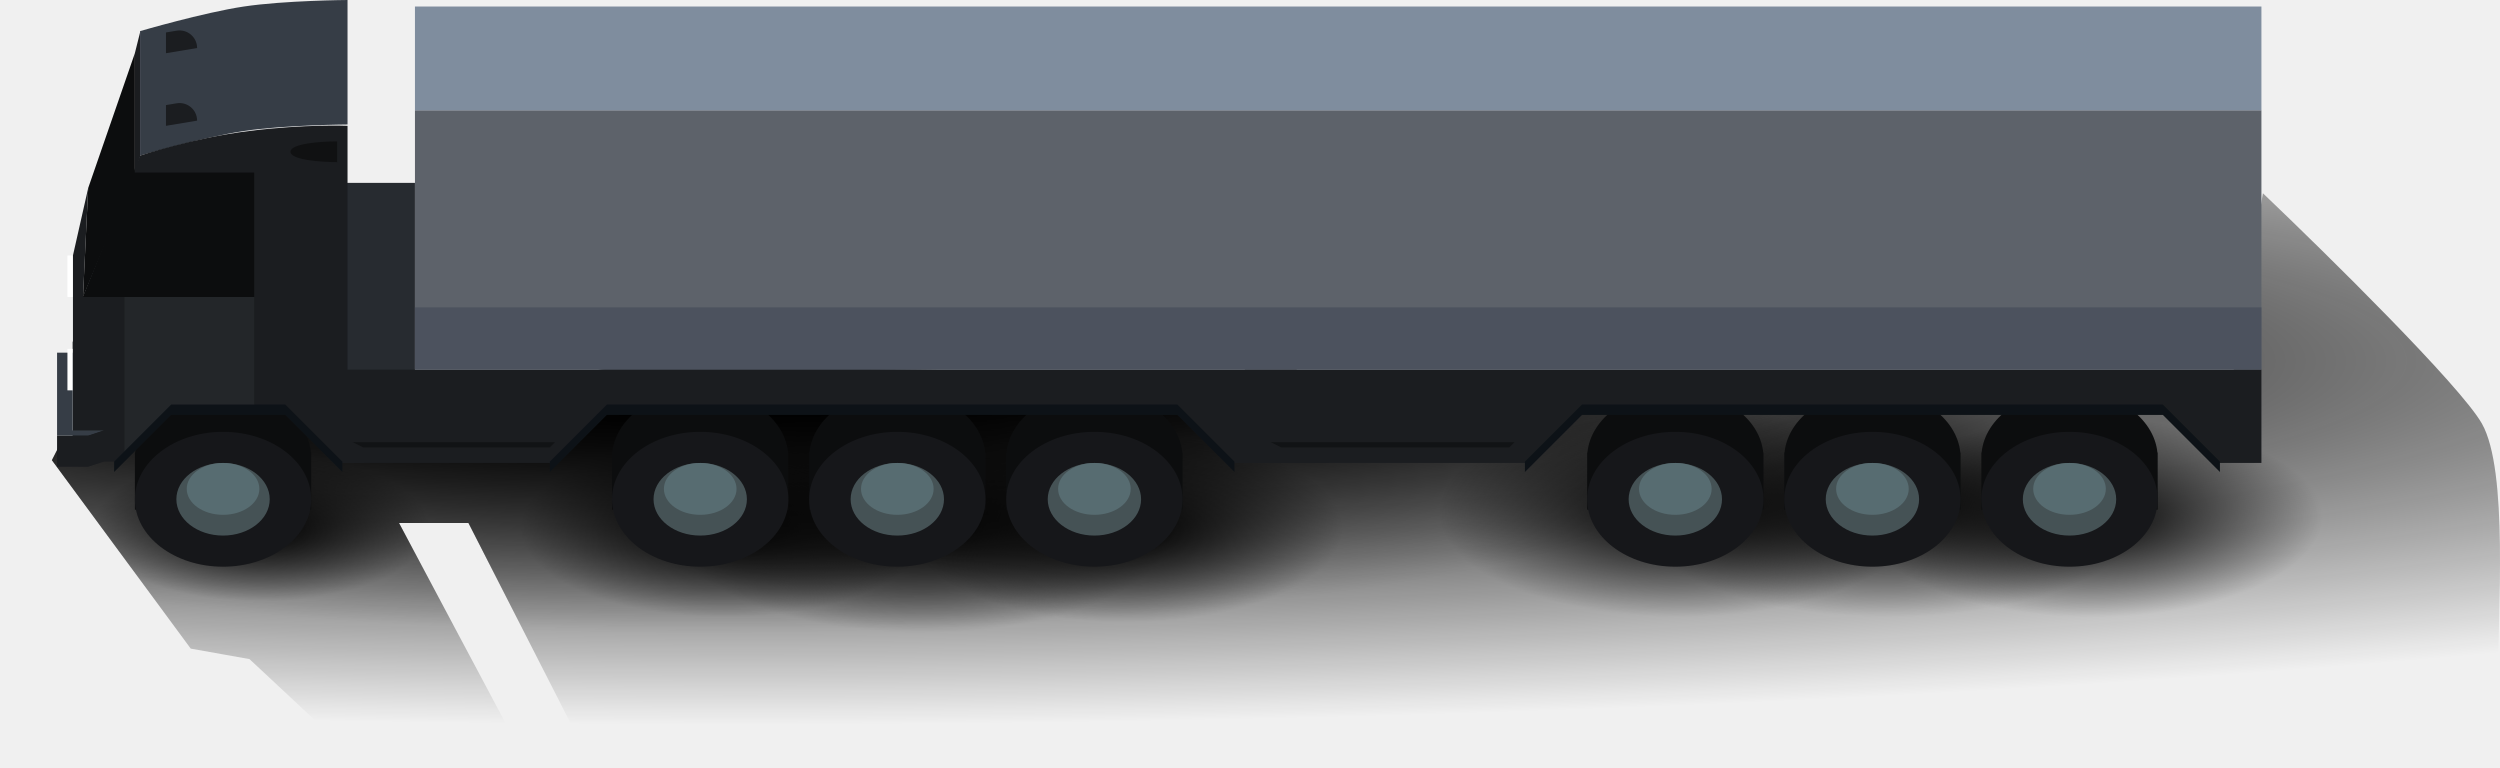
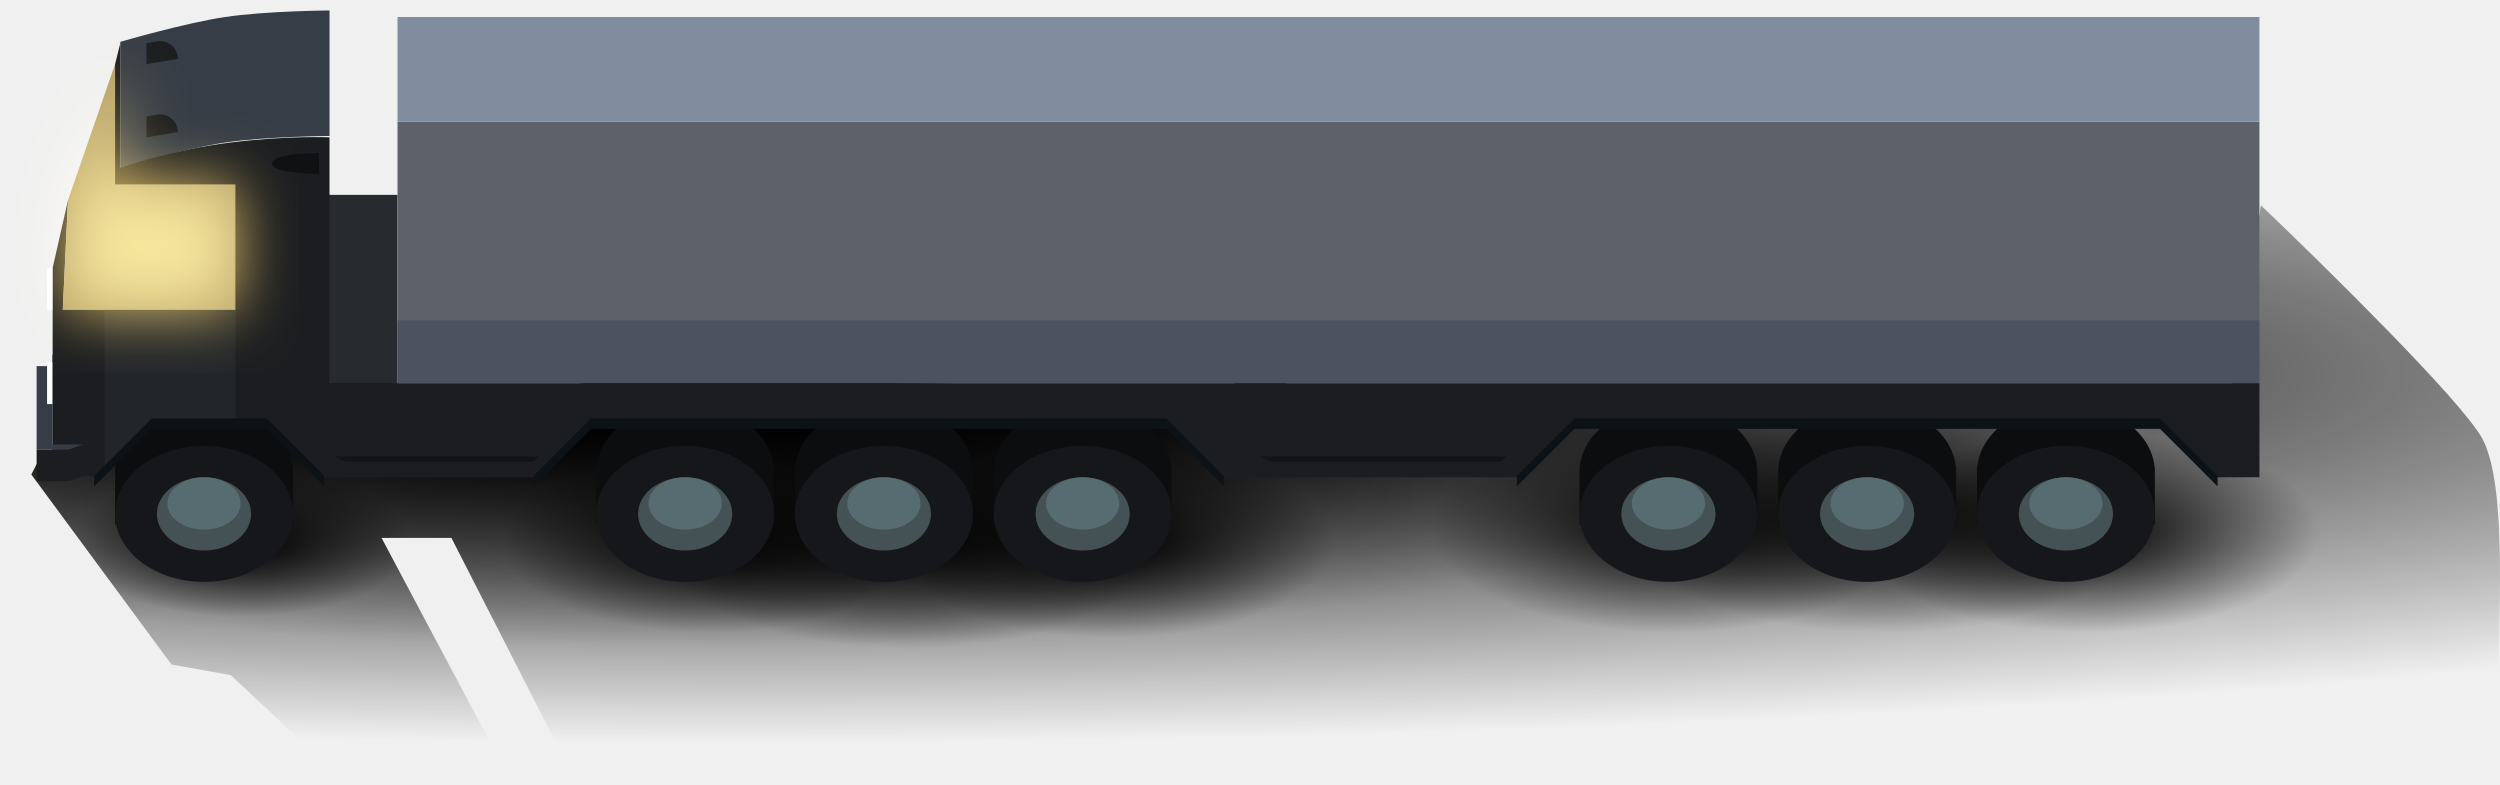
- <svg xmlns="http://www.w3.org/2000/svg" width="241" height="74" viewBox="0 0 241 74" fill="none">
-   <path d="M18.387 62.528L5.001 44.363L6.03 42.344L60.603 35.28L215.055 37.299L218.144 18.629C224.322 24.516 237.193 37.198 239.253 40.831C241.827 45.372 240.797 58.996 240.797 66.06C240.797 71.712 238.052 73.461 236.679 73.629L56.485 72.62L45.158 50.418H38.465L50.822 73.629H34.861L24.05 63.537L18.387 62.528Z" fill="url(#paint0_radial_2695_20766)" />
-   <path d="M18.387 62.528L5.001 44.363L6.03 42.344L60.603 35.28L215.055 37.299L218.144 18.629C224.322 24.516 237.193 37.198 239.253 40.831C241.827 45.372 240.797 58.996 240.797 66.06C240.797 71.712 238.052 73.461 236.679 73.629L56.485 72.62L45.158 50.418H38.465L50.822 73.629H34.861L24.05 63.537L18.387 62.528Z" fill="url(#paint1_radial_2695_20766)" />
-   <path d="M18.387 62.528L5.001 44.363L6.03 42.344L60.603 35.28L215.055 37.299L218.144 18.629C224.322 24.516 237.193 37.198 239.253 40.831C241.827 45.372 240.797 58.996 240.797 66.06C240.797 71.712 238.052 73.461 236.679 73.629L56.485 72.62L45.158 50.418H38.465L50.822 73.629H34.861L24.05 63.537L18.387 62.528Z" fill="url(#paint2_radial_2695_20766)" />
-   <path d="M18.387 62.528L5.001 44.363L6.03 42.344L60.603 35.28L215.055 37.299L218.144 18.629C224.322 24.516 237.193 37.198 239.253 40.831C241.827 45.372 240.797 58.996 240.797 66.06C240.797 71.712 238.052 73.461 236.679 73.629L56.485 72.62L45.158 50.418H38.465L50.822 73.629H34.861L24.05 63.537L18.387 62.528Z" fill="url(#paint3_radial_2695_20766)" />
-   <path d="M18.387 62.528L5.001 44.363L6.03 42.344L60.603 35.28L215.055 37.299L218.144 18.629C224.322 24.516 237.193 37.198 239.253 40.831C241.827 45.372 240.797 58.996 240.797 66.06C240.797 71.712 238.052 73.461 236.679 73.629L56.485 72.62L45.158 50.418H38.465L50.822 73.629H34.861L24.05 63.537L18.387 62.528Z" fill="url(#paint4_radial_2695_20766)" />
-   <path d="M18.387 62.528L5.001 44.363L6.03 42.344L60.603 35.28L215.055 37.299L218.144 18.629C224.322 24.516 237.193 37.198 239.253 40.831C241.827 45.372 240.797 58.996 240.797 66.06C240.797 71.712 238.052 73.461 236.679 73.629L56.485 72.62L45.158 50.418H38.465L50.822 73.629H34.861L24.05 63.537L18.387 62.528Z" fill="url(#paint5_radial_2695_20766)" />
-   <path d="M18.387 62.528L5.001 44.363L6.03 42.344L60.603 35.28L215.055 37.299L218.144 18.629C224.322 24.516 237.193 37.198 239.253 40.831C241.827 45.372 240.797 58.996 240.797 66.06C240.797 71.712 238.052 73.461 236.679 73.629L56.485 72.62L45.158 50.418H38.465L50.822 73.629H34.861L24.05 63.537L18.387 62.528Z" fill="url(#paint6_radial_2695_20766)" />
-   <path d="M18.387 62.528L5.001 44.363L6.03 42.344L60.603 35.28L215.055 37.299L218.144 18.629C224.322 24.516 237.193 37.198 239.253 40.831C241.827 45.372 240.797 58.996 240.797 66.06C240.797 71.712 238.052 73.461 236.679 73.629L56.485 72.62L45.158 50.418H38.465L50.822 73.629H34.861L24.05 63.537L18.387 62.528Z" fill="url(#paint7_radial_2695_20766)" />
-   <path d="M18.387 62.528L5.001 44.363L6.03 42.344L60.603 35.28L215.055 37.299L218.144 18.629C224.322 24.516 237.193 37.198 239.253 40.831C241.827 45.372 240.797 58.996 240.797 66.06C240.797 71.712 238.052 73.461 236.679 73.629L56.485 72.62L45.158 50.418H38.465L50.822 73.629H34.861L24.05 63.537L18.387 62.528Z" fill="url(#paint8_radial_2695_20766)" />
-   <path fill-rule="evenodd" clip-rule="evenodd" d="M30.002 44.129V49.129H26.933C25.46 50.066 23.567 50.629 21.502 50.629C19.436 50.629 17.543 50.066 16.07 49.129H13.002V44.629V44.129V43.629H13.026C13.36 40.273 17.027 37.629 21.502 37.629C25.976 37.629 29.643 40.273 29.977 43.629H30.002V44.129Z" fill="#0C0D0E" />
-   <path d="M33.001 17.629H40.001V39.629H33.001V17.629Z" fill="#272B30" />
-   <path d="M33.502 0V12C33.502 12 27.407 12.043 23.502 12.629C19.596 13.215 13.502 15 13.502 15V3C13.502 3 19.596 1.215 23.502 0.629C27.407 0.043 33.502 0 33.502 0Z" fill="#363D46" />
-   <path d="M7.001 44.5V33L7.032 32.868V24.629L8.501 18.129L8.001 28.629L13.502 15C13.502 15 18.502 13.313 24.002 12.629C29.502 11.945 33.502 12.129 33.502 12.129V44.629H32.502L27.502 39.5H16.502L11.502 44.5L7.001 44.5Z" fill="#1B1D20" />
-   <rect x="40.001" y="10.629" width="178" height="25" fill="#5D626A" />
-   <rect x="40.001" y="0.629" width="178" height="10" fill="#7F8D9E" />
-   <path d="M7.001 41.5V34H5.501V42H8.501L10.002 41.5H7.001Z" fill="#363D46" />
-   <path d="M10.002 44.5V41.5L8.501 42H5.501V45H8.501L10.002 44.5Z" fill="#1B1D20" />
-   <ellipse cx="21.502" cy="48.129" rx="8.5" ry="6.5" fill="#16171A" />
-   <ellipse cx="21.502" cy="48.129" rx="4.5" ry="3.5" fill="#455255" />
-   <ellipse cx="21.502" cy="47.129" rx="3.5" ry="2.5" fill="#576C71" />
-   <path fill-rule="evenodd" clip-rule="evenodd" d="M95.001 44.129V49.129H91.932C90.46 50.066 88.566 50.629 86.501 50.629C84.435 50.629 82.542 50.066 81.069 49.129H78.001V44.629V44.129V43.629H78.025C78.359 40.273 82.026 37.629 86.501 37.629C90.975 37.629 94.642 40.273 94.976 43.629H95.001V44.129Z" fill="#0C0D0E" />
-   <ellipse cx="86.501" cy="48.129" rx="8.5" ry="6.5" fill="#16171A" />
-   <ellipse cx="86.501" cy="48.129" rx="4.5" ry="3.5" fill="#455255" />
-   <ellipse cx="86.501" cy="47.129" rx="3.5" ry="2.5" fill="#576C71" />
-   <path fill-rule="evenodd" clip-rule="evenodd" d="M189.001 44.129V49.129H185.932C184.459 50.066 182.566 50.629 180.501 50.629C178.435 50.629 176.542 50.066 175.069 49.129H172.001V44.629V44.129V43.629H172.026C172.359 40.273 176.026 37.629 180.501 37.629C184.975 37.629 188.642 40.273 188.976 43.629H189.001V44.129Z" fill="#0C0D0E" />
-   <ellipse cx="180.501" cy="48.129" rx="8.5" ry="6.5" fill="#16171A" />
-   <ellipse cx="180.501" cy="48.129" rx="4.5" ry="3.5" fill="#455255" />
-   <ellipse cx="180.501" cy="47.129" rx="3.5" ry="2.5" fill="#576C71" />
-   <path fill-rule="evenodd" clip-rule="evenodd" d="M76.001 44.129V49.129H72.932C71.46 50.066 69.566 50.629 67.501 50.629C65.435 50.629 63.542 50.066 62.069 49.129H59.001V44.629V44.129V43.629H59.026C59.359 40.273 63.026 37.629 67.501 37.629C71.975 37.629 75.642 40.273 75.976 43.629H76.001V44.129Z" fill="#0C0D0E" />
-   <ellipse cx="67.501" cy="48.129" rx="8.5" ry="6.5" fill="#16171A" />
-   <ellipse cx="67.501" cy="48.129" rx="4.5" ry="3.5" fill="#455255" />
-   <ellipse cx="67.501" cy="47.129" rx="3.5" ry="2.5" fill="#576C71" />
-   <path fill-rule="evenodd" clip-rule="evenodd" d="M170.001 44.129V49.129H166.932C165.459 50.066 163.566 50.629 161.501 50.629C159.435 50.629 157.542 50.066 156.069 49.129H153.001V44.629V44.129V43.629H153.026C153.359 40.273 157.026 37.629 161.501 37.629C165.975 37.629 169.642 40.273 169.976 43.629H170.001V44.129Z" fill="#0C0D0E" />
-   <ellipse cx="161.501" cy="48.129" rx="8.5" ry="6.5" fill="#16171A" />
-   <ellipse cx="161.501" cy="48.129" rx="4.5" ry="3.5" fill="#455255" />
-   <ellipse cx="161.501" cy="47.129" rx="3.5" ry="2.5" fill="#576C71" />
-   <path fill-rule="evenodd" clip-rule="evenodd" d="M114.001 44.129V49.129H110.932C109.459 50.066 107.566 50.629 105.501 50.629C103.435 50.629 101.542 50.066 100.069 49.129H97.001V44.629V44.129V43.629H97.025C97.359 40.273 101.026 37.629 105.501 37.629C109.975 37.629 113.642 40.273 113.976 43.629H114.001V44.129Z" fill="#0C0D0E" />
-   <ellipse cx="105.501" cy="48.129" rx="8.5" ry="6.5" fill="#16171A" />
-   <ellipse cx="105.501" cy="48.129" rx="4.5" ry="3.5" fill="#455255" />
-   <ellipse cx="105.501" cy="47.129" rx="3.5" ry="2.5" fill="#576C71" />
-   <path fill-rule="evenodd" clip-rule="evenodd" d="M208.001 44.129V49.129H204.932C203.459 50.066 201.566 50.629 199.501 50.629C197.435 50.629 195.542 50.066 194.069 49.129H191.001V44.629V44.129V43.629H191.026C191.359 40.273 195.026 37.629 199.501 37.629C203.975 37.629 207.642 40.273 207.976 43.629H208.001V44.129Z" fill="#0C0D0E" />
-   <ellipse cx="199.501" cy="48.129" rx="8.5" ry="6.5" fill="#16171A" />
-   <ellipse cx="199.501" cy="48.129" rx="4.5" ry="3.5" fill="#455255" />
-   <ellipse cx="199.501" cy="47.129" rx="3.5" ry="2.5" fill="#576C71" />
-   <path d="M8.001 28.629L12.814 16.629H24.502V28.629H8.001Z" fill="#0C0D0E" />
-   <path d="M12.002 43.629V28.629H24.502V39.129H16.502L12.002 43.629Z" fill="#232629" />
-   <path fill-rule="evenodd" clip-rule="evenodd" d="M125.001 35.629H33.001V44.629H53.501L58.501 39.629H113.501L118.501 44.629H125.001V35.629Z" fill="#1B1D20" />
-   <path fill-rule="evenodd" clip-rule="evenodd" d="M218.001 35.629H120.001V44.629H147.501L152.501 39.629H208.501L213.501 44.629H218.001V35.629Z" fill="#1B1D20" />
-   <path d="M58.501 40L53.001 45.5V44.5L58.501 39H113.501L119.001 44.5V45.5L113.501 40H58.501Z" fill="#0D1217" />
-   <path d="M152.501 40L147.001 45.5V44.5L152.501 39H208.501L214.001 44.5V45.5L208.501 40H152.501Z" fill="#0D1217" />
-   <rect width="0.5" height="4" transform="matrix(-1 0 0 1 7.00073 33.6289)" fill="white" />
-   <rect width="0.5" height="4" transform="matrix(-1 0 0 1 7.00073 24.6289)" fill="white" />
-   <path d="M16.502 40L11.002 45.5V44.5L16.502 39H27.502L33.002 44.5V45.5L27.502 40H16.502Z" fill="#0D1217" />
-   <path d="M16.001 10.129L17.028 9.958C18.061 9.786 19.001 10.582 19.001 11.629L16.001 12.129V10.129Z" fill="#1B1D20" />
-   <path d="M16.001 3.129L17.028 2.958C18.061 2.786 19.001 3.582 19.001 4.629L16.001 5.129V3.129Z" fill="#1B1D20" />
-   <path d="M13.002 5.129V16.629L8.001 28.629L8.501 18.129L13.002 5.129Z" fill="#0C0D0E" />
-   <path d="M13.001 5.129V16.629L13.501 15.129V3.129L13.001 5.129Z" fill="#1B1D20" />
-   <rect width="178" height="6" transform="matrix(1 0 0 -1 40.0007 35.6289)" fill="#4C525E" />
-   <path d="M32.501 15.629V13.629C31.001 13.629 28.001 13.829 28.001 14.629C28.001 15.429 31.001 15.629 32.501 15.629Z" fill="#101112" />
-   <path d="M53.001 43.129L53.501 42.629H34.001L35.001 43.129H53.001Z" fill="#111315" />
-   <path d="M145.501 43.129L146.001 42.629H122.501L123.501 43.129H145.501Z" fill="#111315" />
+ <svg xmlns="http://www.w3.org/2000/svg" width="239" height="75" viewBox="0 0 239 75" fill="none">
+   <path d="M16.387 63.528L3.001 45.363L4.03 43.344L58.603 36.28L213.055 38.299L216.144 19.629C222.322 25.516 235.193 38.198 237.253 41.831C239.827 46.372 238.797 59.996 238.797 67.06C238.797 72.712 236.052 74.461 234.679 74.629L54.485 73.62L43.158 51.418H36.465L48.822 74.629H32.861L22.05 64.537L16.387 63.528Z" fill="url(#paint0_radial_2695_18701)" />
+   <path d="M16.387 63.528L3.001 45.363L4.03 43.344L58.603 36.28L213.055 38.299L216.144 19.629C222.322 25.516 235.193 38.198 237.253 41.831C239.827 46.372 238.797 59.996 238.797 67.06C238.797 72.712 236.052 74.461 234.679 74.629L54.485 73.62L43.158 51.418H36.465L48.822 74.629H32.861L22.05 64.537L16.387 63.528Z" fill="url(#paint1_radial_2695_18701)" />
+   <path d="M16.387 63.528L3.001 45.363L4.03 43.344L58.603 36.28L213.055 38.299L216.144 19.629C222.322 25.516 235.193 38.198 237.253 41.831C239.827 46.372 238.797 59.996 238.797 67.06C238.797 72.712 236.052 74.461 234.679 74.629L54.485 73.62L43.158 51.418H36.465L48.822 74.629H32.861L22.05 64.537L16.387 63.528Z" fill="url(#paint2_radial_2695_18701)" />
+   <path d="M16.387 63.528L3.001 45.363L4.03 43.344L58.603 36.28L213.055 38.299L216.144 19.629C222.322 25.516 235.193 38.198 237.253 41.831C239.827 46.372 238.797 59.996 238.797 67.06C238.797 72.712 236.052 74.461 234.679 74.629L54.485 73.62L43.158 51.418H36.465L48.822 74.629H32.861L22.05 64.537L16.387 63.528Z" fill="url(#paint3_radial_2695_18701)" />
+   <path d="M16.387 63.528L3.001 45.363L4.03 43.344L58.603 36.28L213.055 38.299L216.144 19.629C222.322 25.516 235.193 38.198 237.253 41.831C239.827 46.372 238.797 59.996 238.797 67.06C238.797 72.712 236.052 74.461 234.679 74.629L54.485 73.62L43.158 51.418H36.465L48.822 74.629H32.861L22.05 64.537L16.387 63.528Z" fill="url(#paint4_radial_2695_18701)" />
+   <path d="M16.387 63.528L3.001 45.363L4.03 43.344L58.603 36.28L213.055 38.299L216.144 19.629C222.322 25.516 235.193 38.198 237.253 41.831C239.827 46.372 238.797 59.996 238.797 67.06C238.797 72.712 236.052 74.461 234.679 74.629L54.485 73.62L43.158 51.418H36.465L48.822 74.629H32.861L22.05 64.537L16.387 63.528Z" fill="url(#paint5_radial_2695_18701)" />
+   <path d="M16.387 63.528L3.001 45.363L4.03 43.344L58.603 36.28L213.055 38.299L216.144 19.629C222.322 25.516 235.193 38.198 237.253 41.831C239.827 46.372 238.797 59.996 238.797 67.06C238.797 72.712 236.052 74.461 234.679 74.629L54.485 73.62L43.158 51.418H36.465L48.822 74.629H32.861L22.05 64.537L16.387 63.528Z" fill="url(#paint6_radial_2695_18701)" />
+   <path d="M16.387 63.528L3.001 45.363L4.03 43.344L58.603 36.28L213.055 38.299L216.144 19.629C222.322 25.516 235.193 38.198 237.253 41.831C239.827 46.372 238.797 59.996 238.797 67.06C238.797 72.712 236.052 74.461 234.679 74.629L54.485 73.62L43.158 51.418H36.465L48.822 74.629H32.861L22.05 64.537L16.387 63.528Z" fill="url(#paint7_radial_2695_18701)" />
+   <path d="M16.387 63.528L3.001 45.363L4.03 43.344L58.603 36.28L213.055 38.299L216.144 19.629C222.322 25.516 235.193 38.198 237.253 41.831C239.827 46.372 238.797 59.996 238.797 67.06C238.797 72.712 236.052 74.461 234.679 74.629L54.485 73.62L43.158 51.418H36.465L48.822 74.629H32.861L22.05 64.537L16.387 63.528Z" fill="url(#paint8_radial_2695_18701)" />
+   <path fill-rule="evenodd" clip-rule="evenodd" d="M28.002 45.129V50.129H24.933C23.46 51.066 21.567 51.629 19.502 51.629C17.436 51.629 15.543 51.066 14.07 50.129H11.002V45.629V45.129V44.629H11.026C11.36 41.273 15.027 38.629 19.502 38.629C23.976 38.629 27.643 41.273 27.977 44.629H28.002V45.129Z" fill="#0C0D0E" />
+   <path d="M31.001 18.629H38.001V40.629H31.001V18.629Z" fill="#272B30" />
+   <path d="M31.502 1V13C31.502 13 25.407 13.043 21.502 13.629C17.596 14.215 11.502 16 11.502 16V4C11.502 4 17.596 2.215 21.502 1.629C25.407 1.043 31.502 1 31.502 1Z" fill="#363D46" />
+   <path d="M5.001 45.5V34L5.032 33.868V25.629L6.501 19.129L6.001 29.629L11.502 16C11.502 16 16.502 14.313 22.002 13.629C27.502 12.945 31.502 13.129 31.502 13.129V45.629H30.502L25.502 40.5H14.502L9.501 45.5L5.001 45.5Z" fill="#1B1D20" />
+   <rect x="38.001" y="11.629" width="178" height="25" fill="#5D626A" />
+   <rect x="38.001" y="1.629" width="178" height="10" fill="#7F8D9E" />
+   <path d="M5.001 42.5V35H3.501V43H6.501L8.001 42.5H5.001Z" fill="#363D46" />
+   <path d="M8.001 45.5V42.5L6.501 43H3.501V46H6.501L8.001 45.5Z" fill="#1B1D20" />
+   <ellipse cx="19.502" cy="49.129" rx="8.5" ry="6.5" fill="#16171A" />
+   <ellipse cx="19.502" cy="49.129" rx="4.5" ry="3.5" fill="#455255" />
+   <ellipse cx="19.502" cy="48.129" rx="3.5" ry="2.5" fill="#576C71" />
+   <path fill-rule="evenodd" clip-rule="evenodd" d="M93.001 45.129V50.129H89.932C88.46 51.066 86.566 51.629 84.501 51.629C82.435 51.629 80.542 51.066 79.069 50.129H76.001V45.629V45.129V44.629H76.025C76.359 41.273 80.026 38.629 84.501 38.629C88.975 38.629 92.642 41.273 92.976 44.629H93.001V45.129Z" fill="#0C0D0E" />
+   <ellipse cx="84.501" cy="49.129" rx="8.5" ry="6.5" fill="#16171A" />
+   <ellipse cx="84.501" cy="49.129" rx="4.5" ry="3.5" fill="#455255" />
+   <ellipse cx="84.501" cy="48.129" rx="3.5" ry="2.5" fill="#576C71" />
+   <path fill-rule="evenodd" clip-rule="evenodd" d="M187.001 45.129V50.129H183.932C182.459 51.066 180.566 51.629 178.501 51.629C176.435 51.629 174.542 51.066 173.069 50.129H170.001V45.629V45.129V44.629H170.025C170.359 41.273 174.026 38.629 178.501 38.629C182.975 38.629 186.642 41.273 186.976 44.629H187.001V45.129Z" fill="#0C0D0E" />
+   <ellipse cx="178.501" cy="49.129" rx="8.5" ry="6.5" fill="#16171A" />
+   <ellipse cx="178.501" cy="49.129" rx="4.5" ry="3.5" fill="#455255" />
+   <ellipse cx="178.501" cy="48.129" rx="3.5" ry="2.5" fill="#576C71" />
+   <path fill-rule="evenodd" clip-rule="evenodd" d="M74.001 45.129V50.129H70.932C69.459 51.066 67.566 51.629 65.501 51.629C63.435 51.629 61.542 51.066 60.069 50.129H57.001V45.629V45.129V44.629H57.025C57.359 41.273 61.026 38.629 65.501 38.629C69.975 38.629 73.642 41.273 73.976 44.629H74.001V45.129Z" fill="#0C0D0E" />
+   <ellipse cx="65.501" cy="49.129" rx="8.5" ry="6.5" fill="#16171A" />
+   <ellipse cx="65.501" cy="49.129" rx="4.5" ry="3.5" fill="#455255" />
+   <ellipse cx="65.501" cy="48.129" rx="3.5" ry="2.5" fill="#576C71" />
+   <path fill-rule="evenodd" clip-rule="evenodd" d="M168.001 45.129V50.129H164.932C163.459 51.066 161.566 51.629 159.501 51.629C157.435 51.629 155.542 51.066 154.069 50.129H151.001V45.629V45.129V44.629H151.025C151.359 41.273 155.026 38.629 159.501 38.629C163.975 38.629 167.642 41.273 167.976 44.629H168.001V45.129Z" fill="#0C0D0E" />
+   <ellipse cx="159.501" cy="49.129" rx="8.5" ry="6.5" fill="#16171A" />
+   <ellipse cx="159.501" cy="49.129" rx="4.5" ry="3.5" fill="#455255" />
+   <ellipse cx="159.501" cy="48.129" rx="3.5" ry="2.5" fill="#576C71" />
+   <path fill-rule="evenodd" clip-rule="evenodd" d="M112.001 45.129V50.129H108.932C107.459 51.066 105.566 51.629 103.501 51.629C101.435 51.629 99.542 51.066 98.069 50.129H95.001V45.629V45.129V44.629H95.025C95.359 41.273 99.026 38.629 103.501 38.629C107.975 38.629 111.642 41.273 111.976 44.629H112.001V45.129Z" fill="#0C0D0E" />
+   <ellipse cx="103.501" cy="49.129" rx="8.5" ry="6.5" fill="#16171A" />
+   <ellipse cx="103.501" cy="49.129" rx="4.5" ry="3.5" fill="#455255" />
+   <ellipse cx="103.501" cy="48.129" rx="3.5" ry="2.5" fill="#576C71" />
+   <path fill-rule="evenodd" clip-rule="evenodd" d="M206.001 45.129V50.129H202.932C201.459 51.066 199.566 51.629 197.501 51.629C195.435 51.629 193.542 51.066 192.069 50.129H189.001V45.629V45.129V44.629H189.025C189.359 41.273 193.026 38.629 197.501 38.629C201.975 38.629 205.642 41.273 205.976 44.629H206.001V45.129Z" fill="#0C0D0E" />
+   <ellipse cx="197.501" cy="49.129" rx="8.5" ry="6.5" fill="#16171A" />
+   <ellipse cx="197.501" cy="49.129" rx="4.5" ry="3.5" fill="#455255" />
+   <ellipse cx="197.501" cy="48.129" rx="3.5" ry="2.5" fill="#576C71" />
+   <path d="M6.001 29.629L10.814 17.629H22.502V29.629H6.001Z" fill="#B8A26A" />
+   <path d="M10.002 44.629V29.629H22.502V40.129H14.502L10.002 44.629Z" fill="#232629" />
+   <path fill-rule="evenodd" clip-rule="evenodd" d="M123.001 36.629H31.001V45.629H51.501L56.501 40.629H111.501L116.501 45.629H123.001V36.629Z" fill="#1B1D20" />
+   <path fill-rule="evenodd" clip-rule="evenodd" d="M216.001 36.629H118.001V45.629H145.501L150.501 40.629H206.501L211.501 45.629H216.001V36.629Z" fill="#1B1D20" />
+   <path d="M56.501 41L51.001 46.5V45.5L56.501 40H111.501L117.001 45.5V46.5L111.501 41H56.501Z" fill="#0D1217" />
+   <path d="M150.501 41L145.001 46.5V45.5L150.501 40H206.501L212.001 45.5V46.5L206.501 41H150.501Z" fill="#0D1217" />
+   <rect width="0.5" height="4" transform="matrix(-1 0 0 1 5.00073 34.6289)" fill="white" />
+   <rect width="0.5" height="4" transform="matrix(-1 0 0 1 5.00073 25.6289)" fill="white" />
+   <path d="M14.502 41L9.001 46.5V45.5L14.502 40H25.502L31.002 45.5V46.5L25.502 41H14.502Z" fill="#0D1217" />
+   <path d="M14.001 11.129L15.028 10.958C16.061 10.786 17.001 11.582 17.001 12.629L14.001 13.129V11.129Z" fill="#1B1D20" />
+   <path d="M14.001 4.129L15.028 3.958C16.061 3.786 17.001 4.582 17.001 5.629L14.001 6.129V4.129Z" fill="#1B1D20" />
+   <path d="M11.002 6.129V17.629L6.001 29.629L6.501 19.129L11.002 6.129Z" fill="#B8A26A" />
+   <path d="M11.001 6.129V17.629L11.501 16.129V4.129L11.001 6.129Z" fill="#1B1D20" />
+   <g style="mix-blend-mode:screen" filter="url(#filter0_f_2695_18701)">
+     <path d="M22.501 29.629H6.001L6.501 19.129L11.001 6.129V17.629H22.501V29.629Z" fill="#E1BB56" />
+   </g>
+   <rect width="178" height="6" transform="matrix(1 0 0 -1 38.0007 36.6289)" fill="#4C525E" />
+   <path d="M30.501 16.629V14.629C29.001 14.629 26.001 14.829 26.001 15.629C26.001 16.429 29.001 16.629 30.501 16.629Z" fill="#101112" />
+   <path d="M51.001 44.129L51.501 43.629H32.001L33.001 44.129H51.001Z" fill="#111315" />
+   <path d="M143.501 44.129L144.001 43.629H120.501L121.501 44.129H143.501Z" fill="#111315" />
  <defs>
-     <radialGradient id="paint0_radial_2695_20766" cx="0" cy="0" r="1" gradientUnits="userSpaceOnUse" gradientTransform="translate(72.4447 34.7757) rotate(90) scale(43.3945 343.868)">
+     <filter id="filter0_f_2695_18701" x="0.001" y="0.129" width="28.5" height="35.5" filterUnits="userSpaceOnUse" color-interpolation-filters="sRGB">
+       <feFlood flood-opacity="0" result="BackgroundImageFix" />
+       <feBlend mode="normal" in="SourceGraphic" in2="BackgroundImageFix" result="shape" />
+       <feGaussianBlur stdDeviation="3" result="effect1_foregroundBlur_2695_18701" />
+     </filter>
+     <radialGradient id="paint0_radial_2695_18701" cx="0" cy="0" r="1" gradientUnits="userSpaceOnUse" gradientTransform="translate(70.4447 35.7757) rotate(90) scale(43.3945 343.868)">
      <stop offset="0.105" />
      <stop offset="0.81" stop-color="#020202" stop-opacity="0" />
    </radialGradient>
-     <radialGradient id="paint1_radial_2695_20766" cx="0" cy="0" r="1" gradientUnits="userSpaceOnUse" gradientTransform="translate(25.0795 50.9225) rotate(90) scale(7.06422 16.3338)">
+     <radialGradient id="paint1_radial_2695_18701" cx="0" cy="0" r="1" gradientUnits="userSpaceOnUse" gradientTransform="translate(23.0795 51.9225) rotate(90) scale(7.06422 16.3338)">
      <stop />
      <stop offset="1" stop-opacity="0" />
    </radialGradient>
-     <radialGradient id="paint2_radial_2695_20766" cx="0" cy="0" r="1" gradientUnits="userSpaceOnUse" gradientTransform="translate(88.9196 50.4179) rotate(90) scale(10.5963 24.5006)">
+     <radialGradient id="paint2_radial_2695_18701" cx="0" cy="0" r="1" gradientUnits="userSpaceOnUse" gradientTransform="translate(86.9196 51.4179) rotate(90) scale(10.5963 24.5006)">
      <stop />
      <stop offset="1" stop-opacity="0" />
    </radialGradient>
-     <radialGradient id="paint3_radial_2695_20766" cx="0" cy="0" r="1" gradientUnits="userSpaceOnUse" gradientTransform="translate(108.484 50.9225) rotate(90) scale(9.08257 21.0005)">
+     <radialGradient id="paint3_radial_2695_18701" cx="0" cy="0" r="1" gradientUnits="userSpaceOnUse" gradientTransform="translate(106.484 51.9225) rotate(90) scale(9.08257 21.0005)">
      <stop />
      <stop offset="1" stop-opacity="0" />
    </radialGradient>
-     <radialGradient id="paint4_radial_2695_20766" cx="0" cy="0" r="1" gradientUnits="userSpaceOnUse" gradientTransform="translate(69.8706 50.9225) rotate(90) scale(8.57798 19.8338)">
+     <radialGradient id="paint4_radial_2695_18701" cx="0" cy="0" r="1" gradientUnits="userSpaceOnUse" gradientTransform="translate(67.8706 51.9225) rotate(90) scale(8.57798 19.8338)">
      <stop />
      <stop offset="1" stop-opacity="0" />
    </radialGradient>
-     <radialGradient id="paint5_radial_2695_20766" cx="0" cy="0" r="1" gradientUnits="userSpaceOnUse" gradientTransform="translate(182.106 48.3995) rotate(90) scale(11.1009 25.6673)">
+     <radialGradient id="paint5_radial_2695_18701" cx="0" cy="0" r="1" gradientUnits="userSpaceOnUse" gradientTransform="translate(180.106 49.3995) rotate(90) scale(11.1009 25.6673)">
      <stop />
      <stop offset="1" stop-opacity="0" />
    </radialGradient>
-     <radialGradient id="paint6_radial_2695_20766" cx="0" cy="0" r="1" gradientUnits="userSpaceOnUse" gradientTransform="translate(162.027 49.4087) rotate(90) scale(10.0917 23.3339)">
+     <radialGradient id="paint6_radial_2695_18701" cx="0" cy="0" r="1" gradientUnits="userSpaceOnUse" gradientTransform="translate(160.027 50.4087) rotate(90) scale(10.0917 23.3339)">
      <stop />
      <stop offset="1" stop-opacity="0" />
    </radialGradient>
-     <radialGradient id="paint7_radial_2695_20766" cx="0" cy="0" r="1" gradientUnits="userSpaceOnUse" gradientTransform="translate(201.67 49.9133) rotate(90) scale(9.58715 22.1672)">
+     <radialGradient id="paint7_radial_2695_18701" cx="0" cy="0" r="1" gradientUnits="userSpaceOnUse" gradientTransform="translate(199.67 50.9133) rotate(90) scale(9.58715 22.1672)">
      <stop />
      <stop offset="1" stop-opacity="0" />
    </radialGradient>
-     <radialGradient id="paint8_radial_2695_20766" cx="0" cy="0" r="1" gradientUnits="userSpaceOnUse" gradientTransform="translate(67.8112 35.2803) rotate(90) scale(25.7339 114.98)">
+     <radialGradient id="paint8_radial_2695_18701" cx="0" cy="0" r="1" gradientUnits="userSpaceOnUse" gradientTransform="translate(65.8112 36.2803) rotate(90) scale(25.7339 114.98)">
      <stop />
      <stop offset="1" stop-opacity="0" />
    </radialGradient>
  </defs>
</svg>
